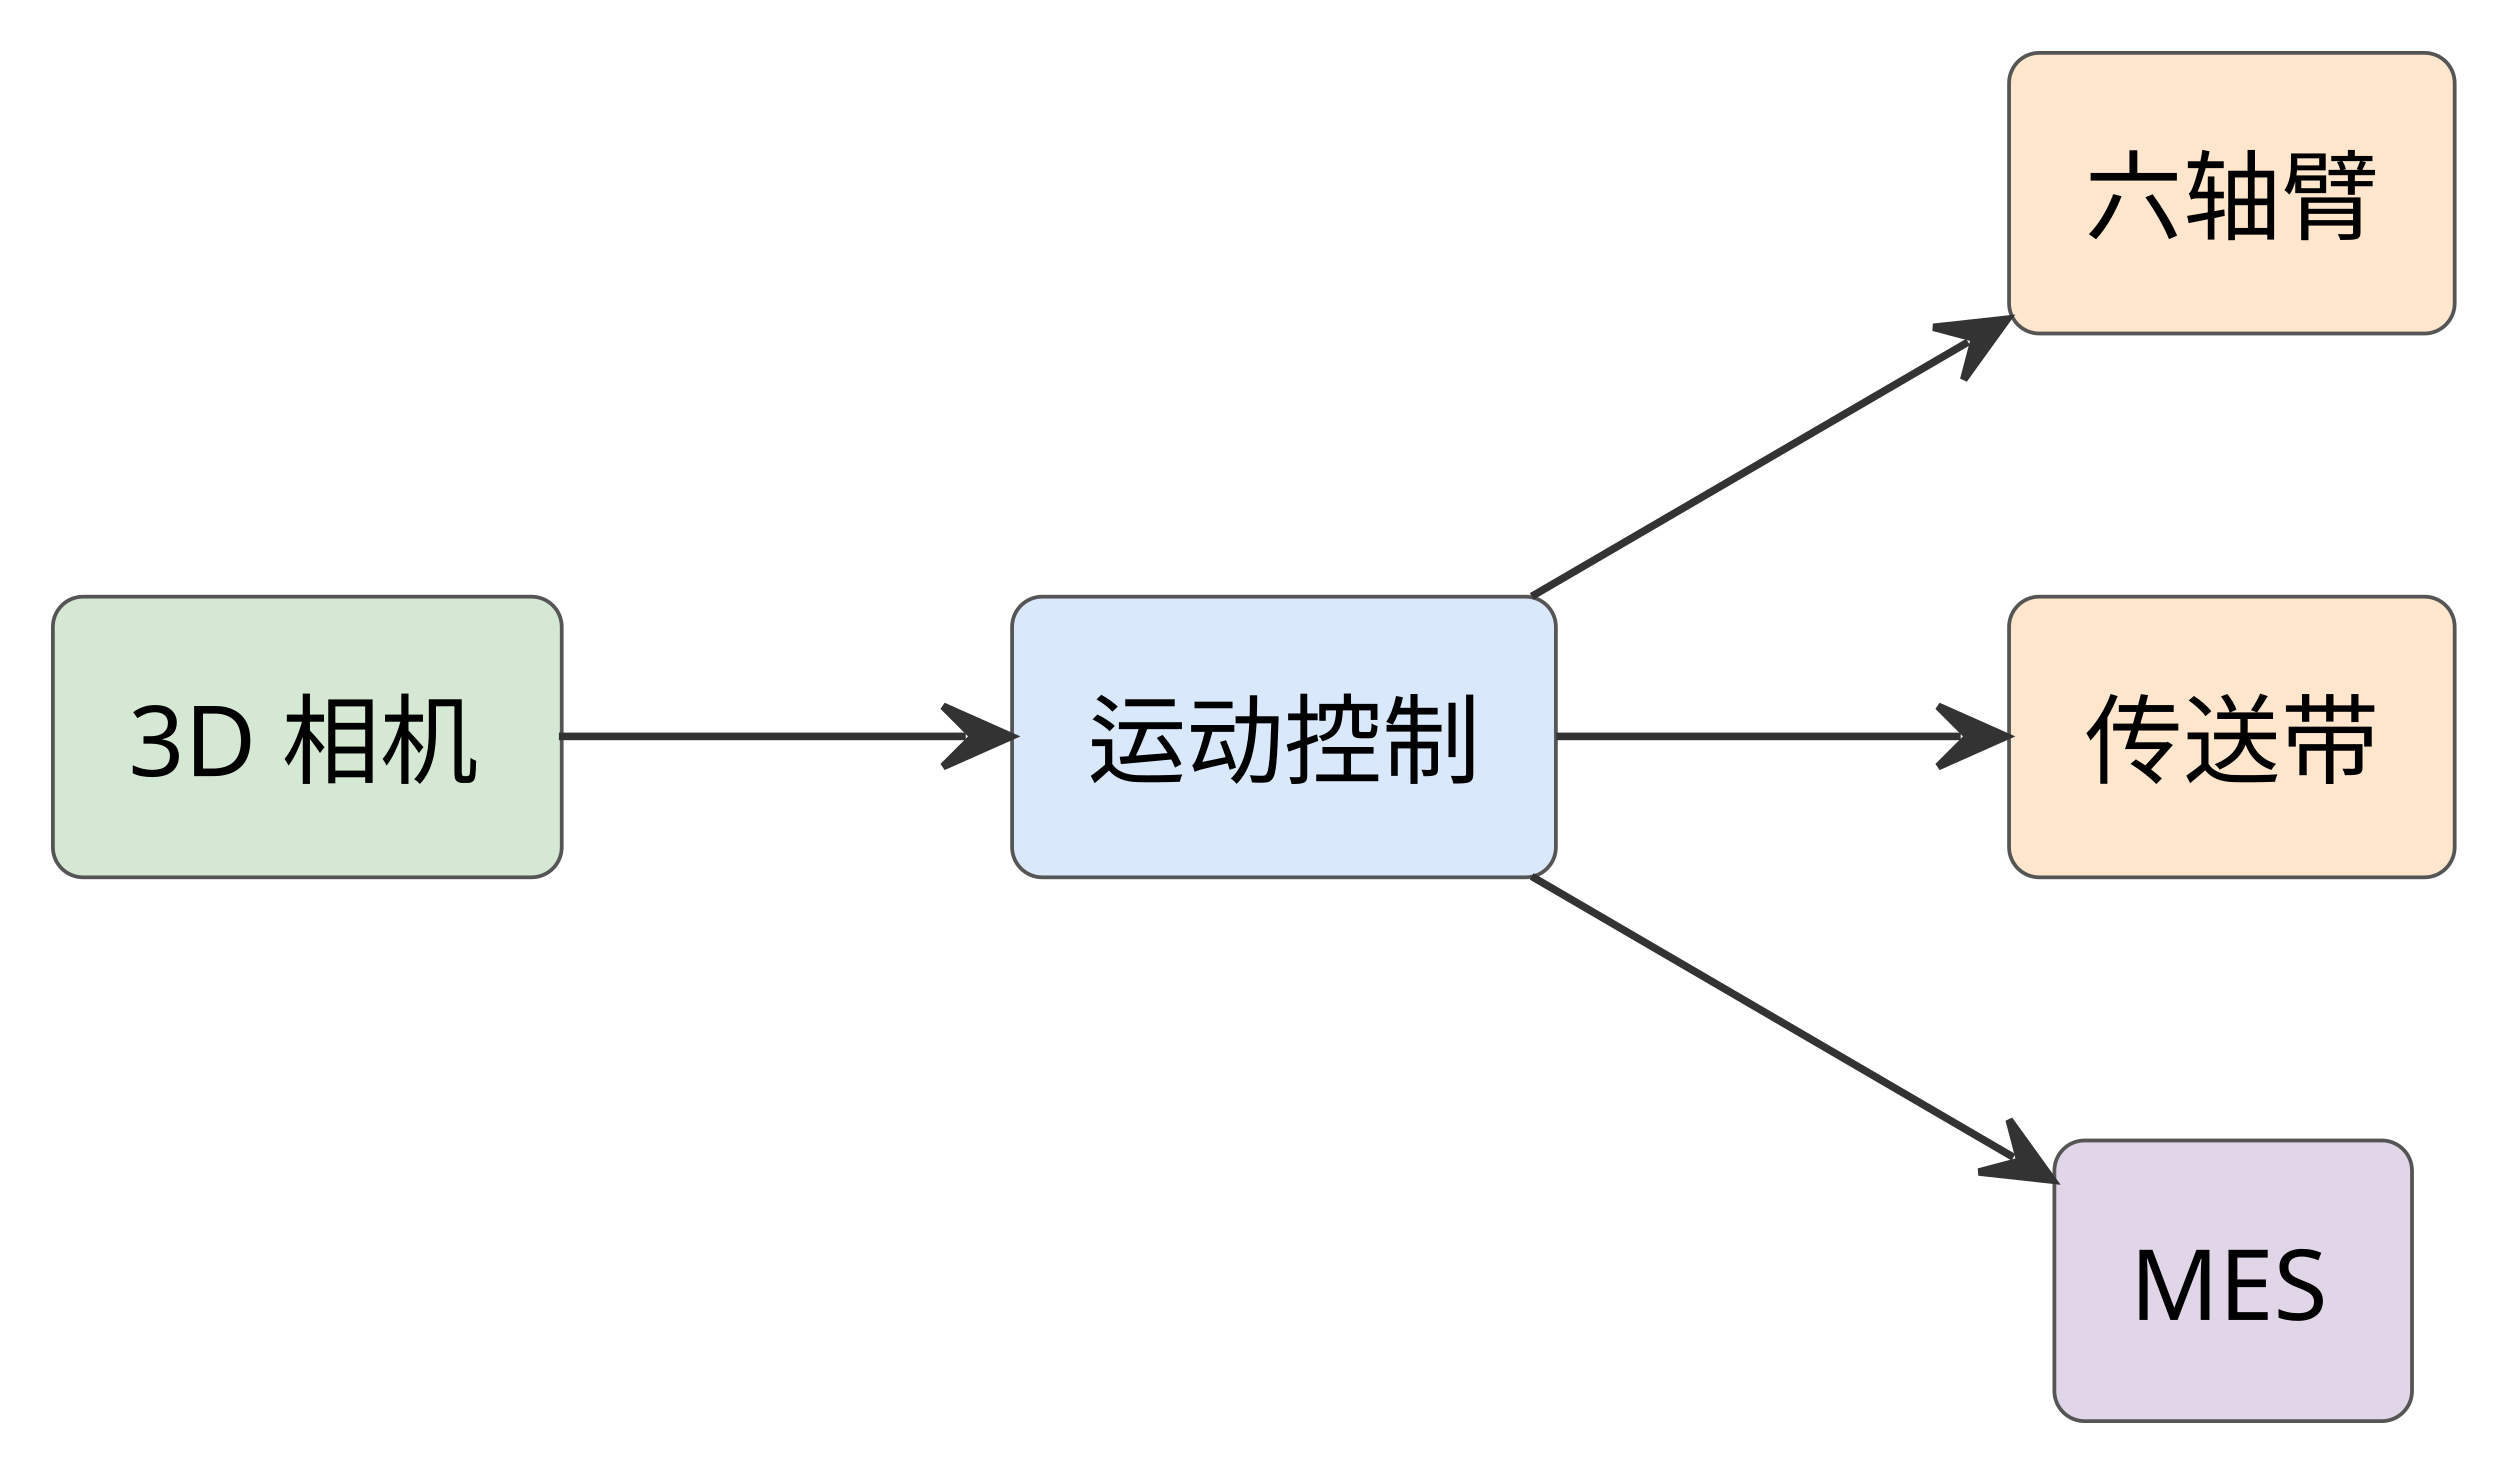
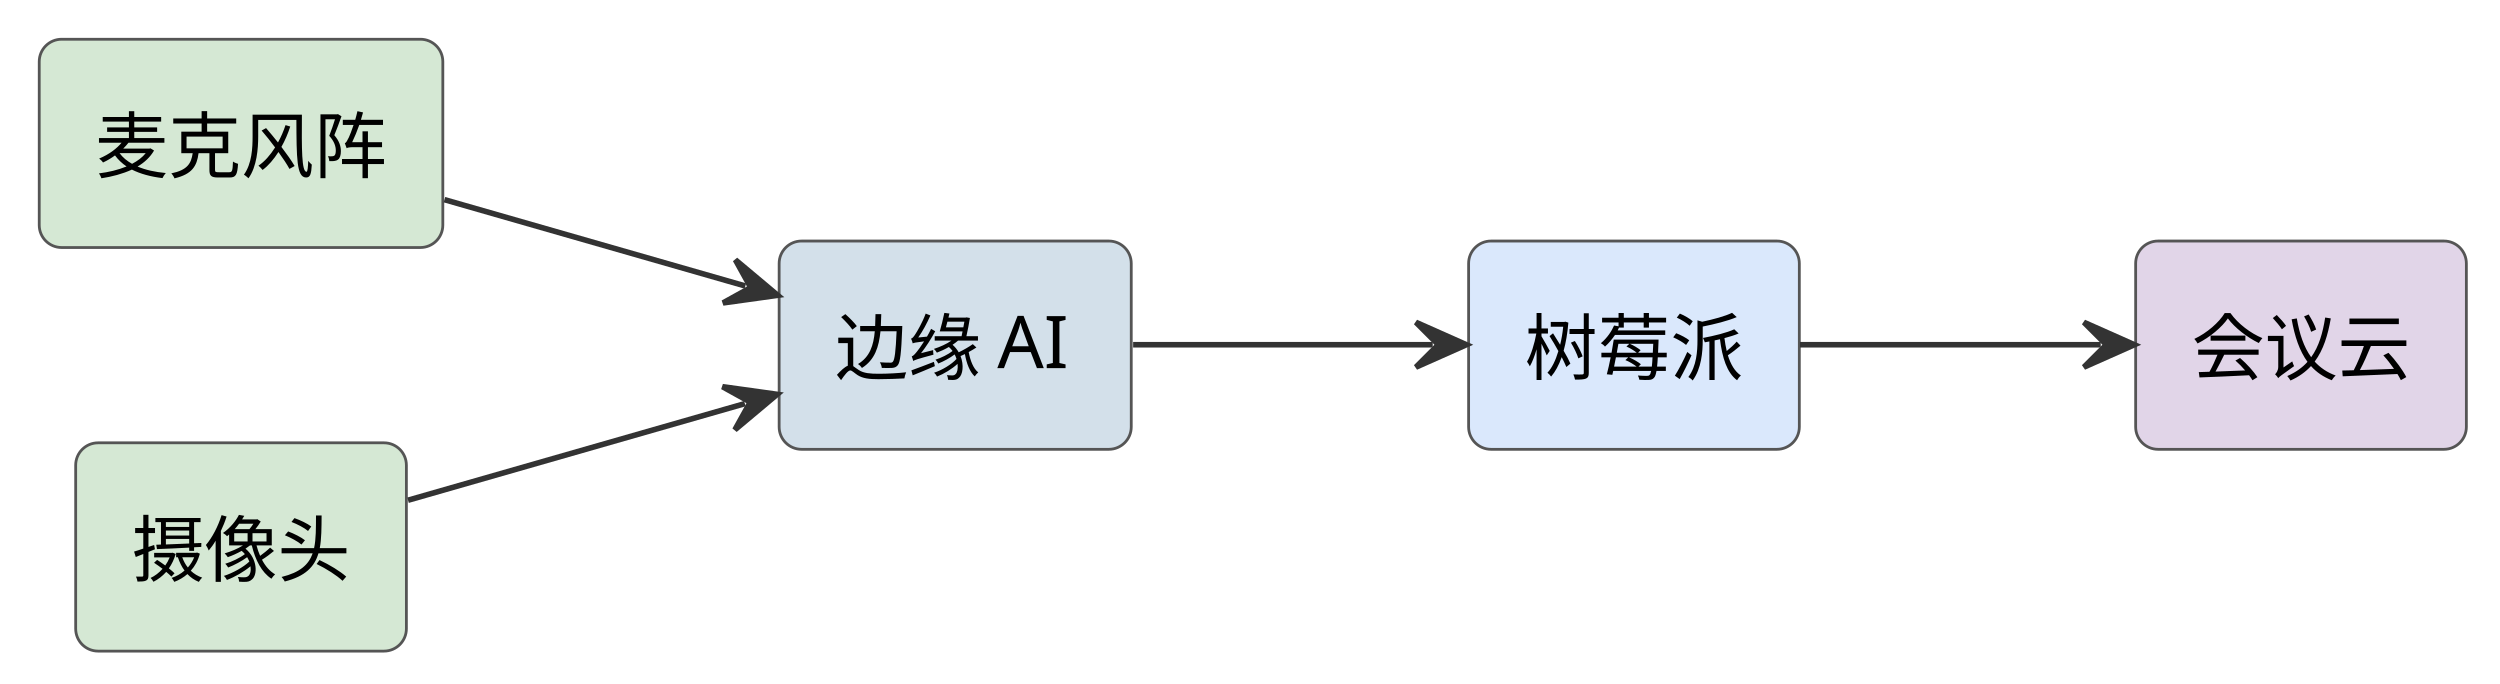
- <svg xmlns="http://www.w3.org/2000/svg" contentStyleType="text/css" height="194px" preserveAspectRatio="none" style="width:331px;height:194px;background:#FFFFFF;" version="1.1" viewBox="0 0 331 194" width="331px" zoomAndPan="magnify">
+ <svg xmlns="http://www.w3.org/2000/svg" contentStyleType="text/css" height="122px" preserveAspectRatio="none" style="width:446px;height:122px;background:#FFFFFF;" version="1.1" viewBox="0 0 446 122" width="446px" zoomAndPan="magnify">
  <defs />
  <g>
-     <g id="elem_cam3">
-       <rect fill="#D5E8D4" height="37.158" rx="4" ry="4" style="stroke:#555555;stroke-width:0.5;" width="67.373" x="7" y="79" />
-       <text fill="#000000" font-family="Microsoft YaHei" font-size="13" lengthAdjust="spacing" textLength="47.373" x="17" y="102.755">3D 相机</text>
+     <g id="elem_mic">
+       <rect fill="#D5E8D4" height="37.158" rx="4" ry="4" style="stroke:#555555;stroke-width:0.5;" width="72" x="7" y="7" />
+       <text fill="#000000" font-family="Microsoft YaHei" font-size="13" lengthAdjust="spacing" textLength="52" x="17" y="30.755">麦克风阵</text>
    </g>
-     <g id="elem_ctrl">
-       <rect fill="#DAE8FC" height="37.158" rx="4" ry="4" style="stroke:#555555;stroke-width:0.5;" width="72" x="134" y="79" />
-       <text fill="#000000" font-family="Microsoft YaHei" font-size="13" lengthAdjust="spacing" textLength="52" x="144" y="102.755">运动控制</text>
+     <g id="elem_cam">
+       <rect fill="#D5E8D4" height="37.158" rx="4" ry="4" style="stroke:#555555;stroke-width:0.5;" width="59" x="13.5" y="79" />
+       <text fill="#000000" font-family="Microsoft YaHei" font-size="13" lengthAdjust="spacing" textLength="39" x="23.5" y="102.755">摄像头</text>
    </g>
-     <g id="elem_arm">
-       <rect fill="#FFE6CC" height="37.158" rx="4" ry="4" style="stroke:#555555;stroke-width:0.5;" width="59" x="266" y="7" />
-       <text fill="#000000" font-family="Microsoft YaHei" font-size="13" lengthAdjust="spacing" textLength="39" x="276" y="30.755">六轴臂</text>
+     <g id="elem_ai">
+       <rect fill="#D3E0EA" height="37.158" rx="4" ry="4" style="stroke:#555555;stroke-width:0.5;" width="62.815" x="139" y="43" />
+       <text fill="#000000" font-family="Microsoft YaHei" font-size="13" lengthAdjust="spacing" textLength="42.815" x="149" y="66.755">边缘 AI</text>
    </g>
-     <g id="elem_conv">
-       <rect fill="#FFE6CC" height="37.158" rx="4" ry="4" style="stroke:#555555;stroke-width:0.5;" width="59" x="266" y="79" />
-       <text fill="#000000" font-family="Microsoft YaHei" font-size="13" lengthAdjust="spacing" textLength="39" x="276" y="102.755">传送带</text>
+     <g id="elem_pi">
+       <rect fill="#DAE8FC" height="37.158" rx="4" ry="4" style="stroke:#555555;stroke-width:0.5;" width="59" x="262" y="43" />
+       <text fill="#000000" font-family="Microsoft YaHei" font-size="13" lengthAdjust="spacing" textLength="39" x="272" y="66.755">树莓派</text>
    </g>
-     <g id="elem_mes">
-       <rect fill="#E1D5E8" height="37.158" rx="4" ry="4" style="stroke:#555555;stroke-width:0.5;" width="47.352" x="272" y="151" />
-       <text fill="#000000" font-family="Microsoft YaHei" font-size="13" lengthAdjust="spacing" textLength="27.352" x="282" y="174.755">MES</text>
+     <g id="elem_cloud">
+       <rect fill="#E1D5E8" height="37.158" rx="4" ry="4" style="stroke:#555555;stroke-width:0.5;" width="59" x="381" y="43" />
+       <text fill="#000000" font-family="Microsoft YaHei" font-size="13" lengthAdjust="spacing" textLength="39" x="391" y="66.755">会议云</text>
    </g>
-     <g id="link_cam3_ctrl">
-       <path d="M74,97.5 C92.3,97.5 109.16,97.5 127.87,97.5 " fill="none" id="cam3-to-ctrl" style="stroke:#333333;stroke-width:1.0;" />
-       <polygon fill="#333333" points="133.87,97.5,124.87,93.5,128.87,97.5,124.87,101.5,133.87,97.5" style="stroke:#333333;stroke-width:1.0;" />
+     <g id="link_mic_ai">
+       <path d="M79.29,35.62 C98,40.99 114.993,45.865 132.973,51.025 " fill="none" id="mic-to-ai" style="stroke:#333333;stroke-width:1.0;" />
+       <polygon fill="#333333" points="138.74,52.68,131.193,46.352,133.934,51.301,128.986,54.042,138.74,52.68" style="stroke:#333333;stroke-width:1.0;" />
    </g>
-     <g id="link_ctrl_arm">
-       <path d="M202.8,78.96 C222.24,67.63 241.727,56.272 260.577,45.282 " fill="none" id="ctrl-to-arm" style="stroke:#333333;stroke-width:1.0;" />
-       <polygon fill="#333333" points="265.76,42.26,255.97,43.337,261.44,44.778,260,50.249,265.76,42.26" style="stroke:#333333;stroke-width:1.0;" />
+     <g id="link_cam_ai">
+       <path d="M72.79,89.24 C92.48,83.59 112.773,77.775 132.883,72.005 " fill="none" id="cam-to-ai" style="stroke:#333333;stroke-width:1.0;" />
+       <polygon fill="#333333" points="138.65,70.35,128.896,68.987,133.844,71.729,131.102,76.677,138.65,70.35" style="stroke:#333333;stroke-width:1.0;" />
    </g>
-     <g id="link_ctrl_conv">
-       <path d="M206.06,97.5 C224.89,97.5 241.81,97.5 259.6,97.5 " fill="none" id="ctrl-to-conv" style="stroke:#333333;stroke-width:1.0;" />
-       <polygon fill="#333333" points="265.6,97.5,256.6,93.5,260.6,97.5,256.6,101.5,265.6,97.5" style="stroke:#333333;stroke-width:1.0;" />
+     <g id="link_ai_pi">
+       <path d="M202.15,61.5 C220.46,61.5 237.6,61.5 255.6,61.5 " fill="none" id="ai-to-pi" style="stroke:#333333;stroke-width:1.0;" />
+       <polygon fill="#333333" points="261.6,61.5,252.6,57.5,256.6,61.5,252.6,65.5,261.6,61.5" style="stroke:#333333;stroke-width:1.0;" />
    </g>
-     <g id="link_ctrl_mes">
-       <path d="M202.8,116.04 C224.39,128.62 247.227,141.937 266.587,153.227 " fill="none" id="ctrl-to-mes" style="stroke:#333333;stroke-width:1.0;" />
-       <polygon fill="#333333" points="271.77,156.25,266.01,148.261,267.451,153.731,261.98,155.172,271.77,156.25" style="stroke:#333333;stroke-width:1.0;" />
+     <g id="link_pi_cloud">
+       <path d="M321.12,61.5 C339.25,61.5 356.62,61.5 374.77,61.5 " fill="none" id="pi-to-cloud" style="stroke:#333333;stroke-width:1.0;" />
+       <polygon fill="#333333" points="380.77,61.5,371.77,57.5,375.77,61.5,371.77,65.5,380.77,61.5" style="stroke:#333333;stroke-width:1.0;" />
    </g>
  </g>
</svg>
